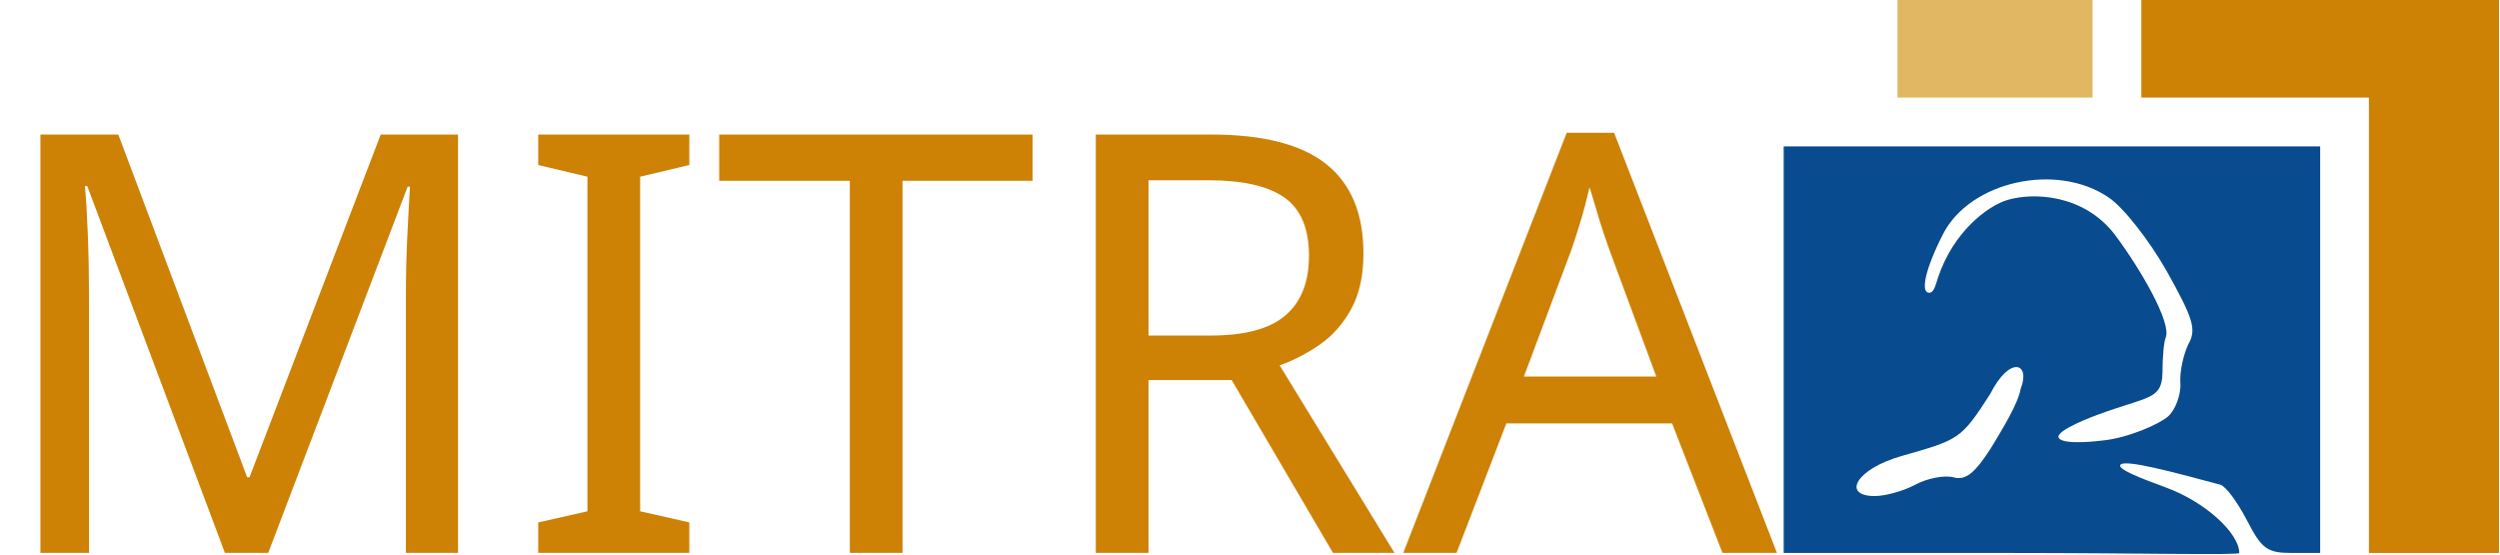
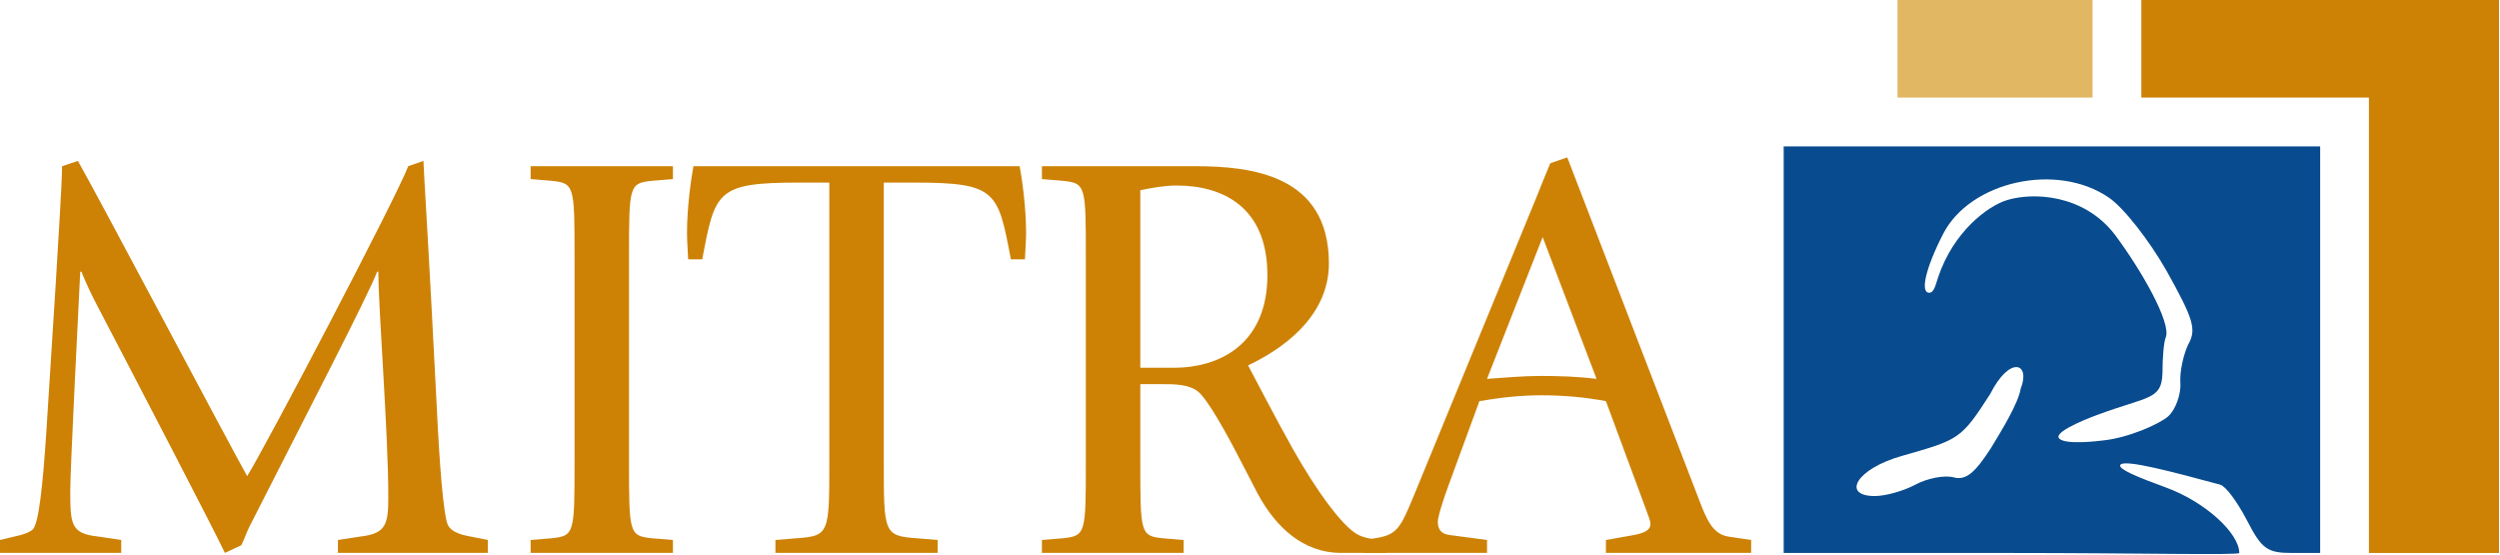
<svg xmlns="http://www.w3.org/2000/svg" class="img-fluid" id="outputsvg" width="307.434" height="68.133" viewBox="0 0 3074.336 681.333" version="1.1">
  <defs id="defs69" />
  <g id="l3lSXowiUBdVdj5Ln1xLGEe" fill="#e1b763" transform="translate(-285.664,-700)">
    <g id="g15">
      <path id="phTAX1L1Y" d="m 2620,760 v -60 h 120 120 v 60 60 h -120 -120 z" />
    </g>
  </g>
  <g id="l2dLnYrUGpM0o5HRBVdHwzB" fill="#cd8206" transform="translate(-285.664,-700)">
    <g id="g32">
      <path id="pFywc1VgR" d="M 3200,1100 V 820 h -140 -140 v -60 -60 h 220 220 v 340 340 h -80 -80 z" />
    </g>
  </g>
  <g id="l4c5TdmHBQ7saMFd5GB7tzD" fill="#084b8f" transform="translate(-285.664,-700)">
    <g id="g63">
      <path id="pcwXV2Dgk" d="M 2480,1130 V 880 h 330 330 v 250 250 h -35 c -30,0 -37,-5 -55,-40 -12,-23 -26,-42 -33,-44 -56,-15 -119.499,-32.358 -123,-24 -2.118,5.057 22,15 55,27 50,18 91.48,57 91.48,81 0,3 -126.48,0 -280.48,0 h -280 z m 162,166 c 15,-8 36,-12 47,-9 15,4 26,-5 46,-36 14,-23 33.567,-55.011 36.567,-73.011 12.629,-31.742 -13.366,-41.261 -37.463,6.45 -36,56 -38.284,56.098 -108.284,76.098 -57,16 -74.82,49.463 -33.82,49.463 13,0 35,-6 50,-14 z m 311,-84 c 9,-8 16,-27 15,-41 -1,-14 4,-36 10,-48 10,-18 6,-31 -27,-90 -21,-37 -53,-78 -71,-90 -64,-44 -171,-20 -204,45 -22,43 -28,72 -17,72 6,0 7.816,-9.521 11,-19 18.803,-55.979 60.745,-87.604 85,-95 30.721,-9.367 93,-8 132,42 33,44 70.317,109.375 63,127 -2.425,5.841 -4,25 -4,44 -1,33 -17.721,28.036 -79.721,51.036 0,0 -53.6,19.309 -47.807,28.522 5.931,9.432 52.533,3.282 52.533,3.282 33,-3 71.995,-20.839 81.995,-29.839 z" />
    </g>
  </g>
-   <text xml:space="preserve" style="font-style:normal;font-variant:normal;font-weight:normal;font-stretch:normal;font-size:720.513px;font-family:'ITC Giovanni Std Book';-inkscape-font-specification:'ITC Giovanni Std Book, ';font-variant-ligatures:no-contextual;fill:#cd8206;fill-opacity:1;stroke-width:80;stroke-linecap:square;stop-color:#000000" x="-20.174" y="679.901" id="text502">
-     <tspan id="tspan500" style="font-style:normal;font-variant:normal;font-weight:normal;font-stretch:normal;font-family:'ITC Giovanni Std Book';-inkscape-font-specification:'ITC Giovanni Std Book, ';fill:#cd8206;fill-opacity:1;stroke-width:80" x="-20.174" y="679.901">MITRA</tspan>
-   </text>
+   <g aria-label="MITRA" id="text502" style="font-size:720.513px;font-family:'ITC Giovanni Std Book';-inkscape-font-specification:'ITC Giovanni Std Book, ';font-variant-ligatures:no-contextual;fill:#cd8206;stroke-width:80;stroke-linecap:square;stop-color:#000000">
+     <path d="M -7.6293944e-8,679.901 H 149.146 v -15.851 l -28.821,-4.323 c -33.864,-3.603 -33.864,-15.851 -33.864,-58.362 0,-22.336 10.087,-226.241 12.249,-267.31 h 1.441 c 5.764,14.41 12.249,28.1 19.454,41.79 49.715,95.108 141.221,270.913 157.072,304.056 l 20.174,-9.367 c 3.603,-7.205 6.485,-15.851 10.087,-23.056 71.331,-140.5 144.823,-281.721 157.072,-313.423 h 1.441 c 0,46.113 12.249,197.421 12.249,277.397 0,33.144 -2.882,44.672 -33.864,48.274 l -28.1,4.323 v 15.851 h 184.451 v -15.851 l -21.615,-4.323 c -12.969,-2.162 -23.777,-6.485 -27.379,-13.69 -5.764,-10.808 -10.808,-80.697 -13.69,-141.941 L 531.018,379.447 C 525.974,284.339 520.931,203.642 520.931,197.878 l -18.733,6.485 C 488.508,241.108 327.113,548.768 304.056,585.514 281.721,545.885 117.444,235.344 95.828,197.878 l -19.454,6.485 c 0,19.454 -5.044,97.269 -7.926,146.264 L 56.921,532.196 c -4.323,65.567 -9.367,111.68 -16.572,118.885 -4.323,3.603 -11.528,6.485 -22.336,8.646 L -7.6293944e-8,664.05 Z" id="path2645" />
+     <path d="m 652.785,679.901 h 175.085 v -15.851 l -25.938,-2.162 c -28.1,-2.882 -28.1,-6.485 -28.1,-94.387 V 316.762 c 0,-87.903 0,-91.505 28.1,-94.387 l 25.938,-2.162 V 204.362 H 652.785 v 15.851 l 25.938,2.162 c 28.1,2.882 28.1,6.485 28.1,94.387 v 250.739 c 0,87.903 0,91.505 -28.1,94.387 l -25.938,2.162 z" id="path2647" />
+     <path d="m 953.959,679.901 h 199.582 v -15.851 l -25.939,-2.162 c -40.349,-2.882 -40.349,-6.485 -40.349,-94.387 V 224.537 h 37.467 c 101.592,0 103.033,10.808 118.885,94.387 h 17.292 c 0,-2.882 1.441,-22.336 1.441,-31.703 0,-33.144 -5.044,-67.008 -7.926,-82.859 H 853.087 c -2.882,15.851 -7.926,49.715 -7.926,82.859 0,9.367 1.441,28.821 1.441,31.703 h 17.292 c 15.851,-83.58 17.292,-94.387 118.885,-94.387 h 37.467 v 342.964 c 0,87.903 0,91.505 -39.628,94.387 l -26.659,2.162 z" id="path2649" />
+     <path d="m 1281.793,679.901 h 174.364 v -15.851 l -25.938,-2.162 c -27.38,-2.882 -27.38,-6.485 -27.38,-94.387 v -95.108 h 26.659 c 15.131,0 33.144,0 44.672,9.367 9.367,7.926 25.938,35.305 44.672,70.61 l 28.82,55.48 c 21.615,39.628 54.759,72.051 102.313,72.051 h 55.48 v -15.851 c -15.851,0 -28.82,-2.882 -36.026,-7.205 -18.013,-10.087 -49.715,-52.597 -79.977,-106.636 -19.454,-34.585 -43.231,-80.697 -54.038,-100.872 39.628,-18.733 99.431,-58.362 99.431,-125.369 0,-109.518 -96.549,-119.605 -164.998,-119.605 h -188.054 v 15.851 l 25.939,2.162 c 28.1,2.882 28.1,6.485 28.1,94.387 v 250.739 c 0,87.903 0,91.505 -28.1,94.387 l -25.939,2.162 z m 121.046,-445.998 c 14.41,-2.882 29.541,-5.764 44.672,-5.764 56.2,0 111.68,25.938 111.68,110.238 0,81.418 -54.759,113.841 -115.282,113.841 h -41.069 z" id="path2651" />
+     <path d="m 1678.075,679.901 h 151.308 v -15.851 l -43.231,-5.764 c -7.926,-0.721 -17.292,-2.882 -17.292,-16.572 0,-5.764 5.764,-25.218 14.41,-48.274 l 36.746,-100.151 c 25.218,-4.323 50.436,-7.205 75.654,-7.205 26.659,0 53.318,2.162 79.977,7.205 l 50.436,136.177 c 1.441,5.044 4.323,10.087 4.323,15.131 0,7.926 -9.367,11.528 -22.336,13.69 l -32.423,5.764 v 15.851 h 178.687 v -15.851 l -28.82,-4.323 c -18.733,-3.603 -25.939,-20.174 -36.746,-48.995 l -160.674,-417.177 -20.895,7.205 c -5.764,13.69 -11.528,28.1 -17.292,42.51 l -149.867,364.58 c -17.292,41.79 -20.895,49.715 -48.274,54.038 l -13.69,2.162 z m 219.756,-388.357 66.287,174.364 c -23.056,-2.882 -46.113,-3.603 -69.169,-3.603 -21.615,0 -43.951,2.162 -65.567,3.603 z" id="path2653" />
+   </g>
</svg>
